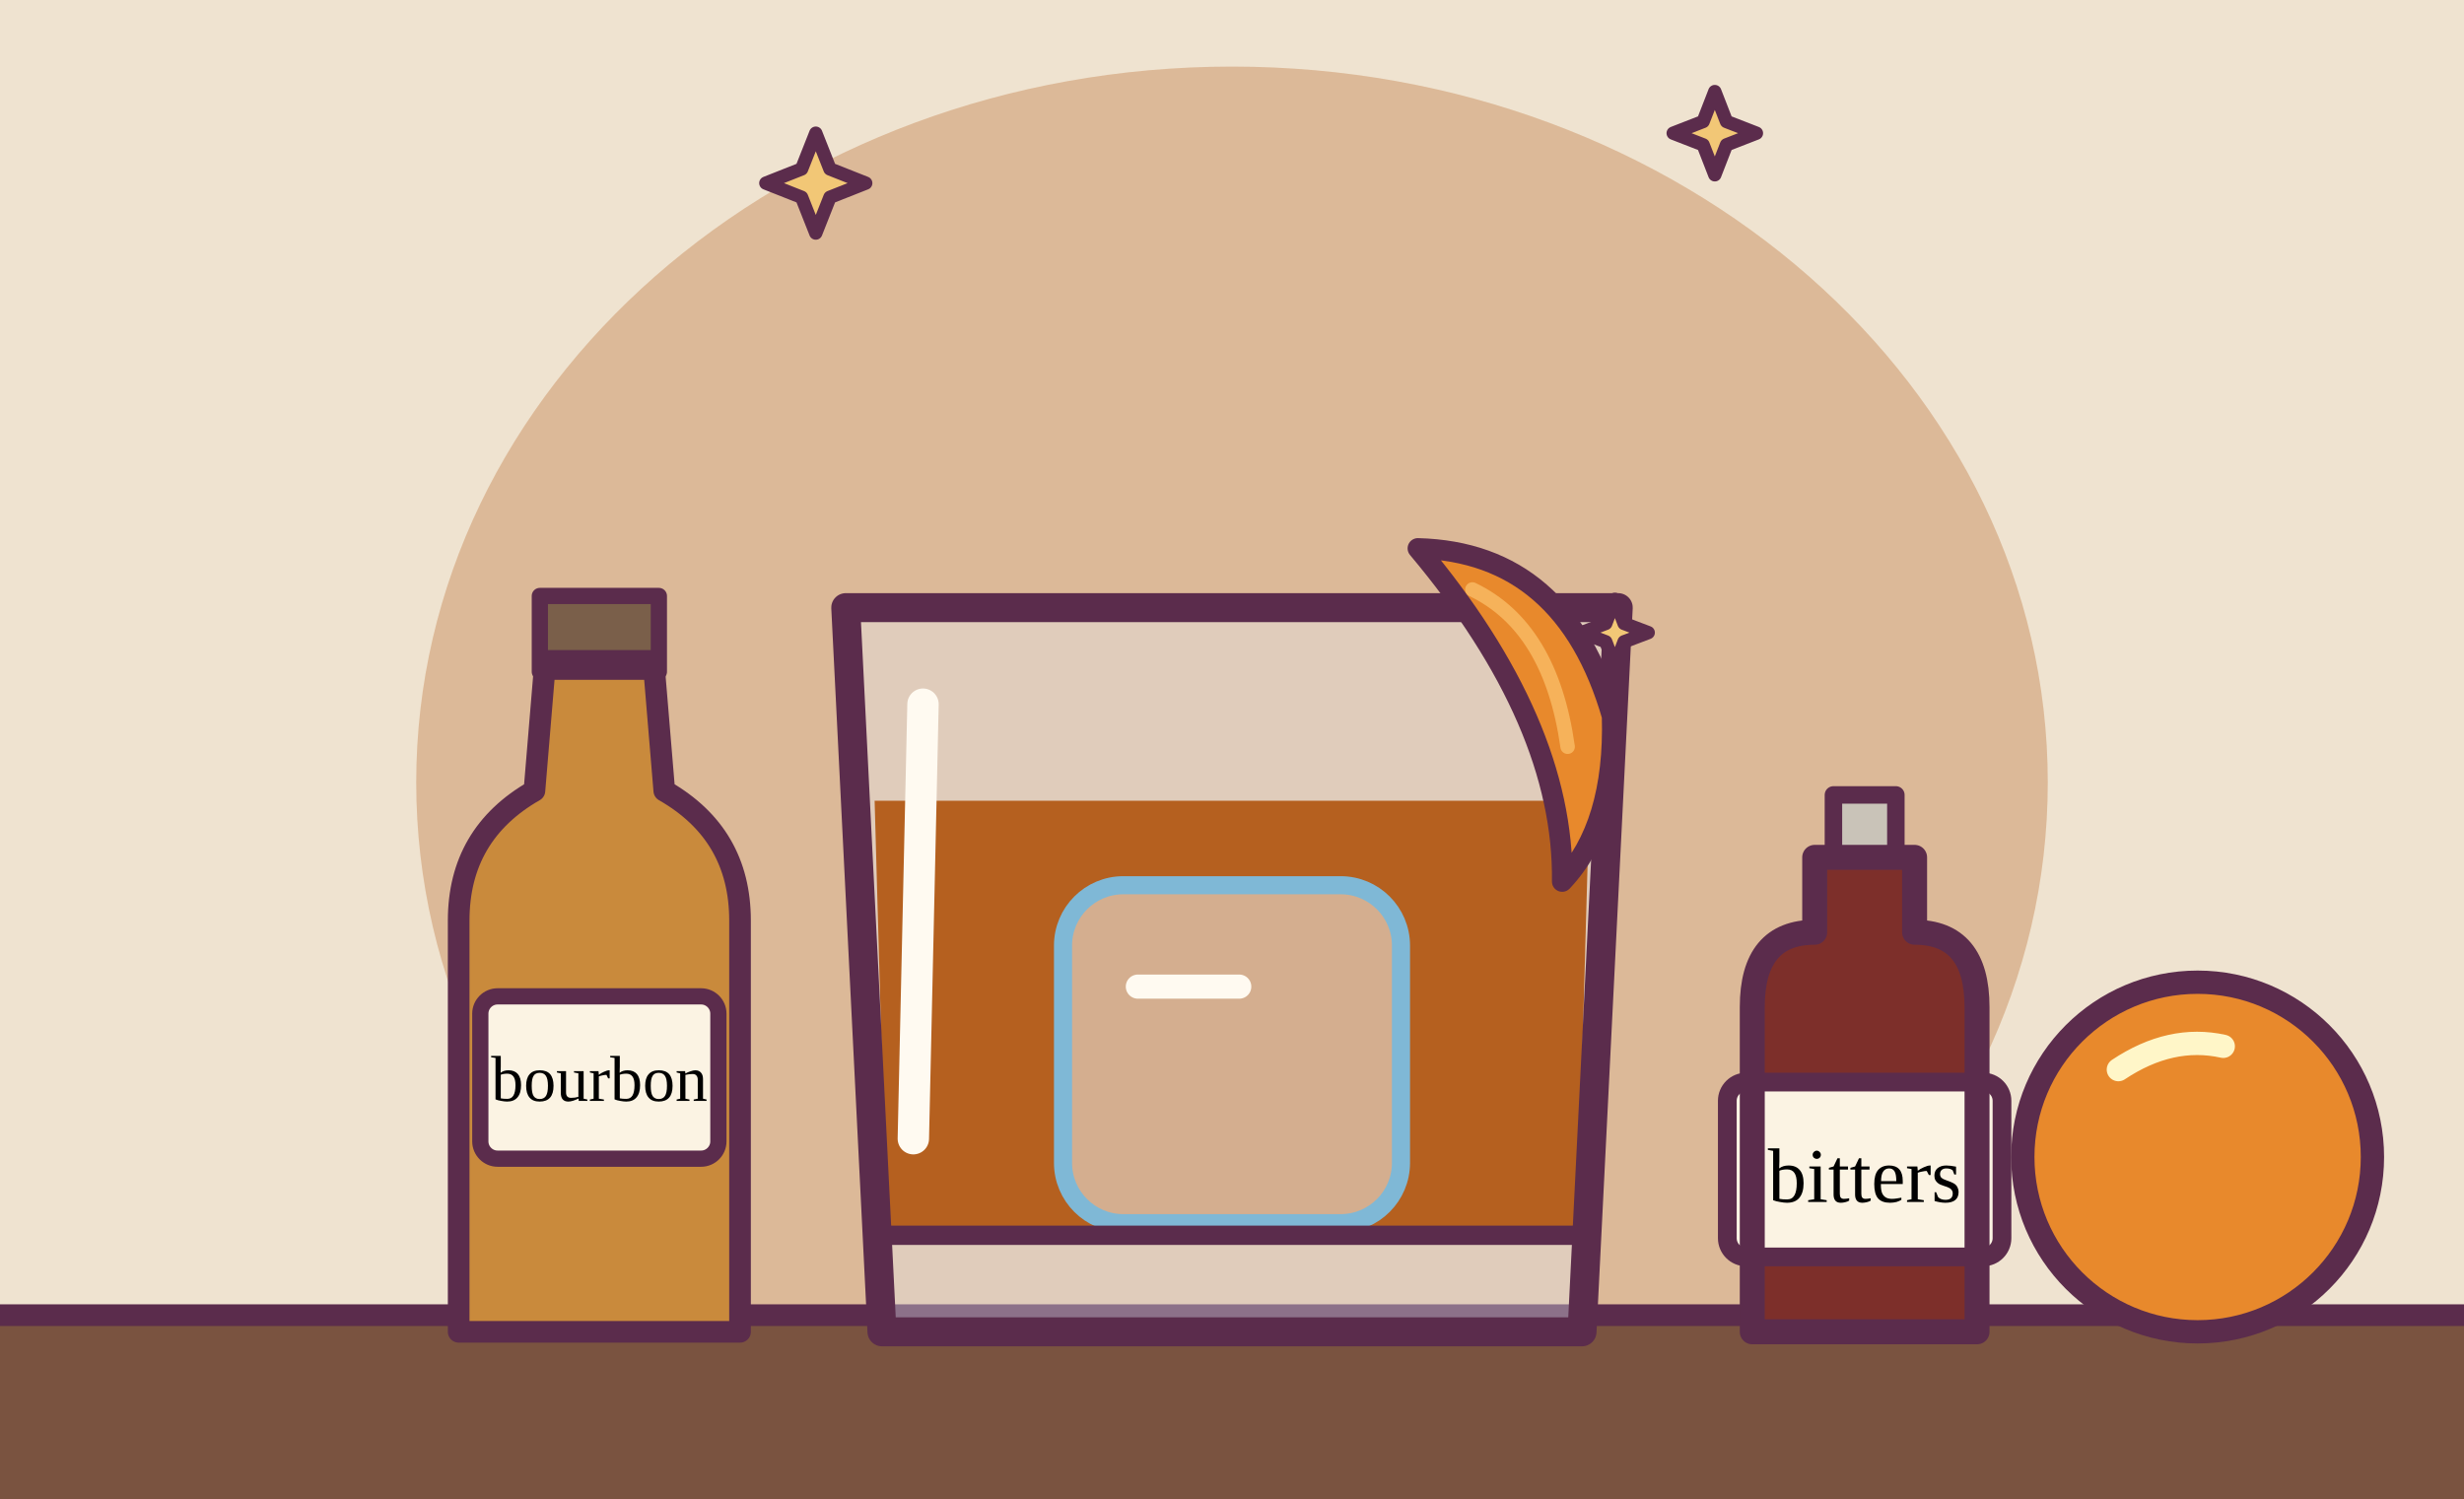
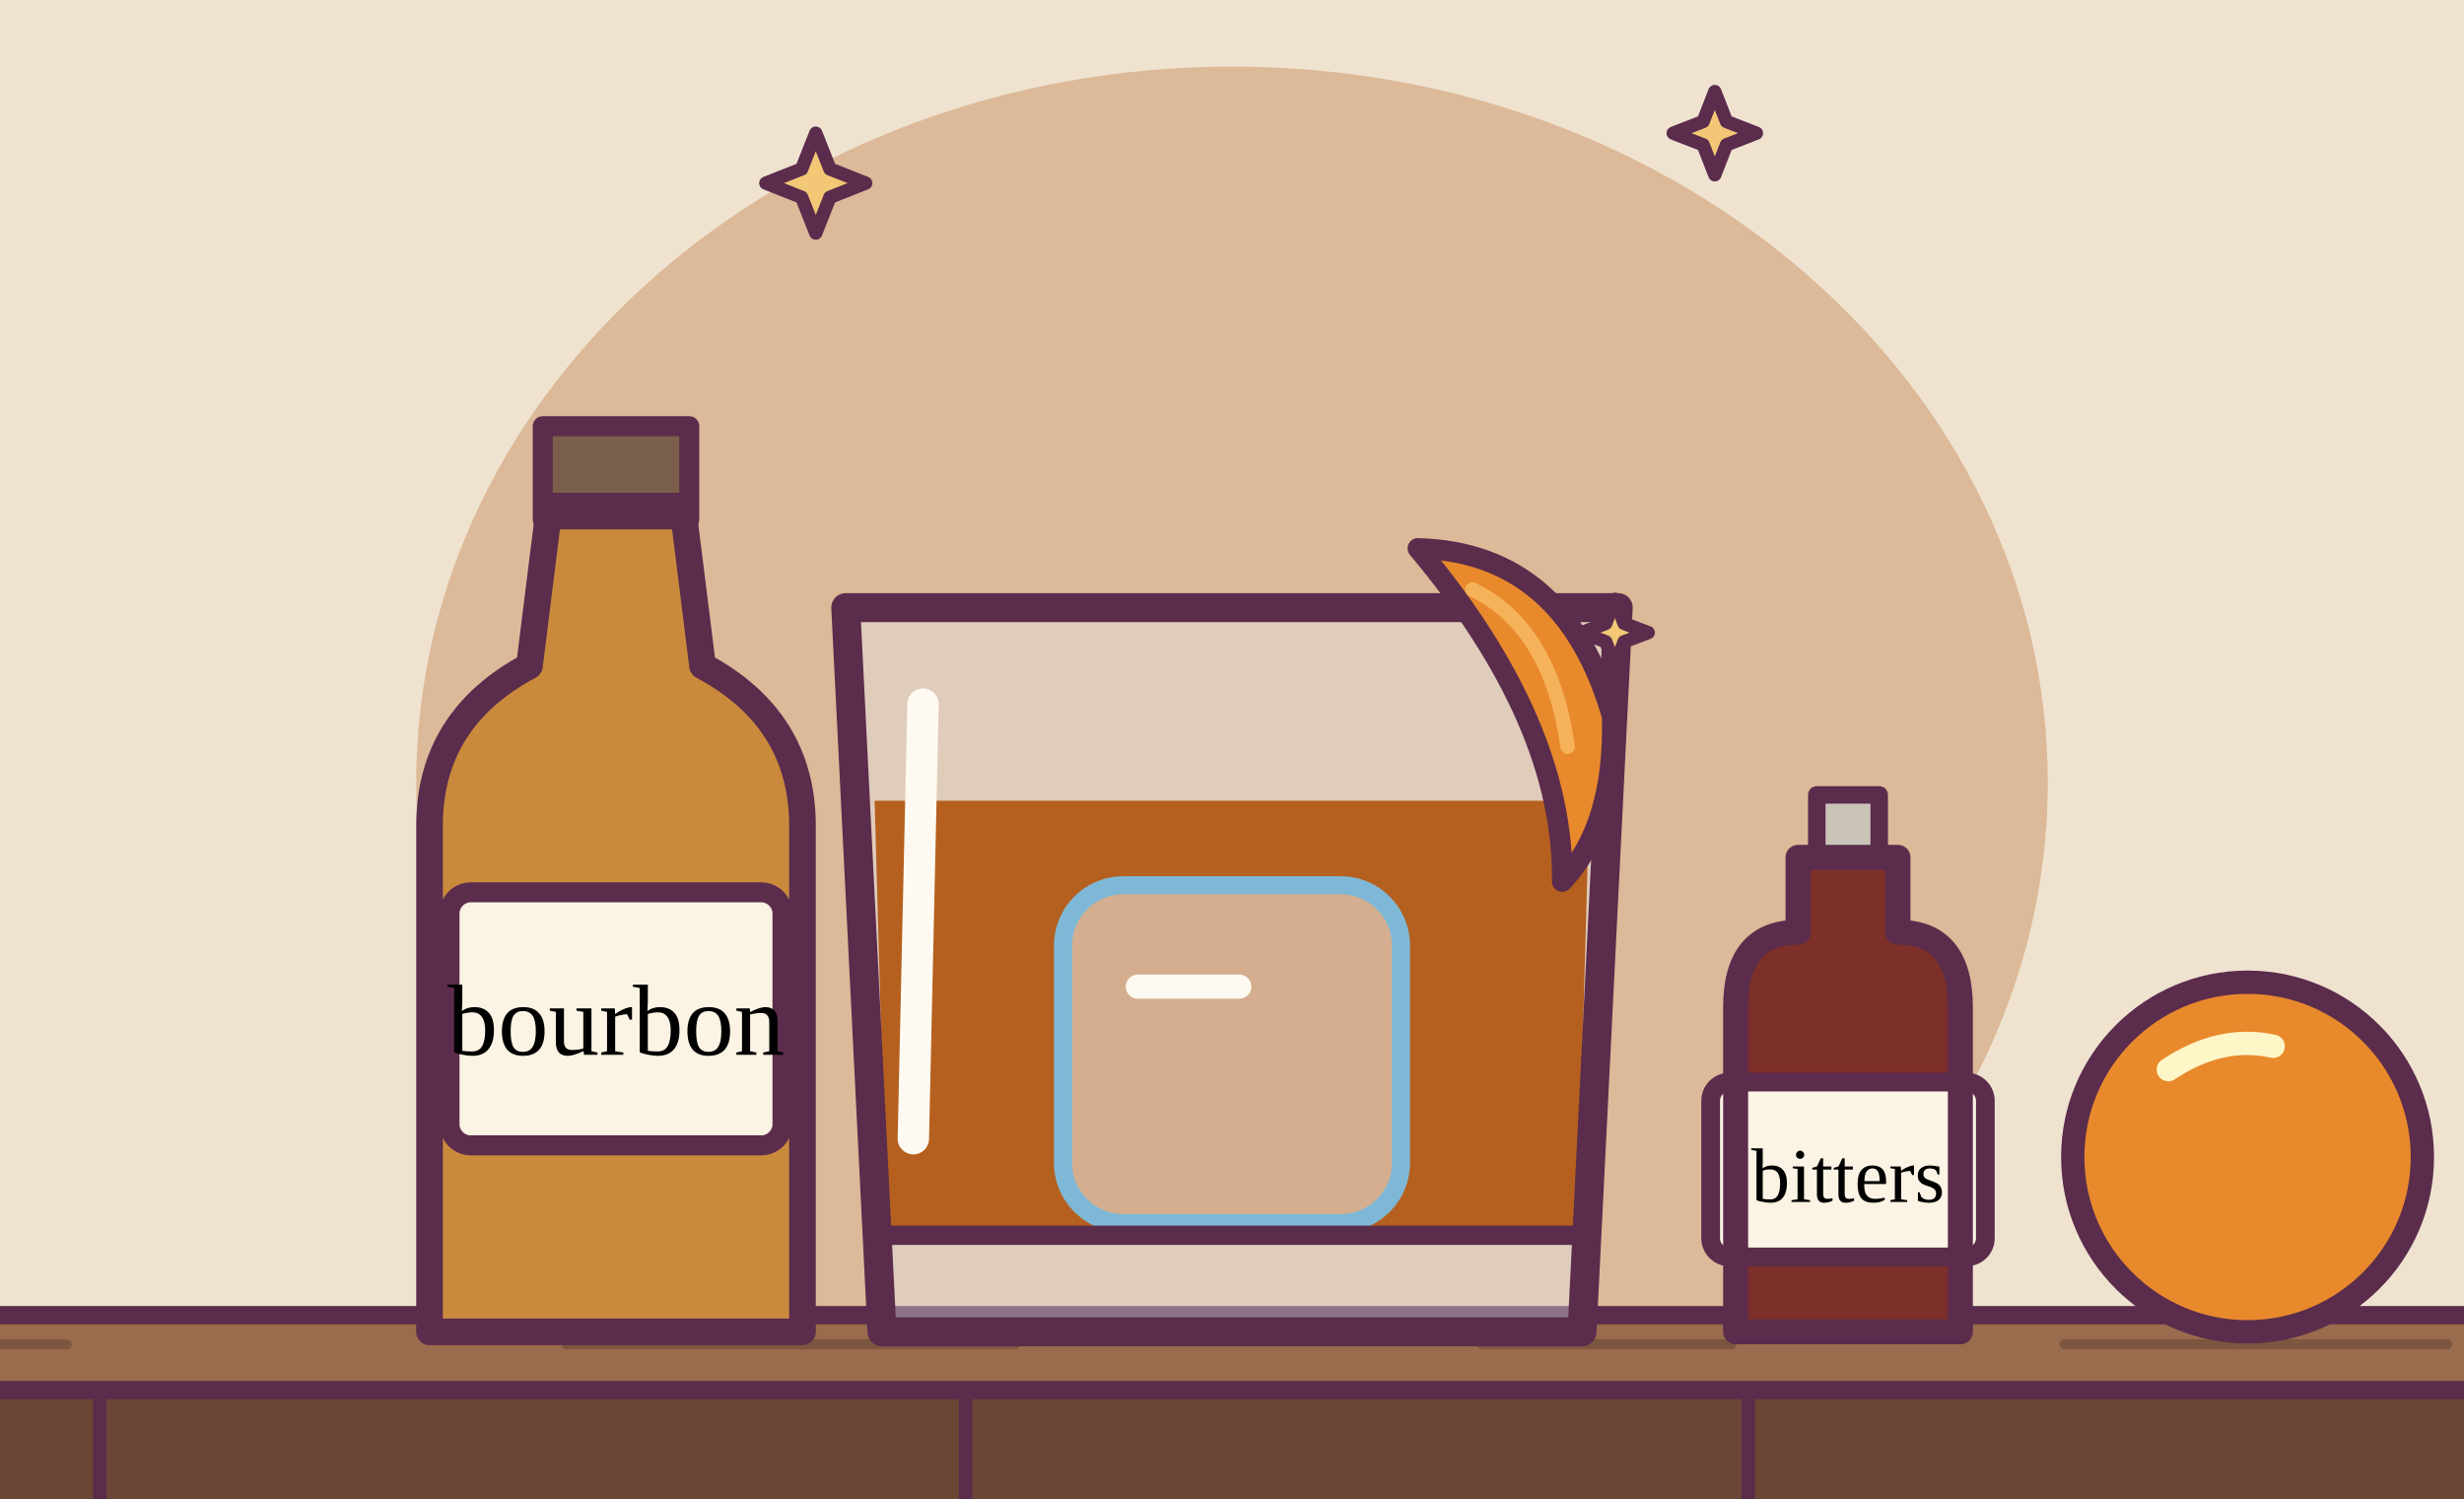
<svg viewBox="0 0 296 180" role="img" aria-label="an Old Fashioned in a rocks glass, garnished with an orange peel, next to a bottle of bourbon, a bottle of bitters and an orange">
  <g transform="translate(-52 -24)">
    <g filter="url(#wash)">
      <rect x="0" y="0" width="400" height="236" fill="#efe3d0" />
      <ellipse cx="200" cy="118" rx="98" ry="86" fill="#b5601f" opacity=".32" />
-       <rect x="0" y="182" width="400" height="54" fill="#7a5340" />
    </g>
-     <g filter="url(#crayon)" fill="none" stroke="#5b2c4c" stroke-width="2.6" stroke-linecap="round" stroke-linejoin="round">
-       <path d="M0 182 H400" />
+     <rect x="0" y="182" width="400" height="54" fill="#6e4b39" />
+     <g filter="url(#wash)">
+       <rect x="0" y="182" width="400" height="9" fill="#9a6b4c" />
+       <rect x="0" y="191" width="400" height="45" fill="#6b4634" />
    </g>
-     <g transform="translate(124 184)">
-       <g transform="translate(0 0) scale(1.3)">
+     <g filter="url(#crayon)" fill="none" stroke="#5b2c4c" stroke-width="2.2" stroke-linecap="round" stroke-linejoin="round">
+       <path d="M0 182 H400 M0 191 H400" />
+       <path d="M64 191 V236" stroke-width="1.6" />
+       <path d="M168 191 V236" stroke-width="1.6" />
+       <path d="M262 191 V236" stroke-width="1.6" />
+       <path d="M352 191 V236" stroke-width="1.6" />
+       <path d="M22 185.5 h38" stroke="#7d5640" stroke-width="1.2" />
+       <path d="M120 185.5 h54" stroke="#7d5640" stroke-width="1.2" />
+       <path d="M230 185.5 h30" stroke="#7d5640" stroke-width="1.2" />
+       <path d="M300 185.5 h46" stroke="#7d5640" stroke-width="1.2" />
+     </g>
+     <g transform="translate(126 184)">
+       <g transform="translate(0 0) scale(1.6)">
        <g filter="url(#wash)">
-           <path d="M-13 0 L-13 -38 Q-13 -46 -6 -50 L-5 -62 L5 -62 L6 -50 Q13 -46 13 -38 L13 0Z" fill="#c98a3c" />
-           <rect x="-11" y="-31" width="22" height="15" rx="1.6" fill="#fbf3e3" />
+           <path d="M-14 0 L-14 -38 Q-14 -46 -6.5 -50 L-5 -62 L5 -62 L6.5 -50 Q14 -46 14 -38 L14 0Z" fill="#c98a3c" />
+           <rect x="-12.5" y="-33" width="25" height="19" rx="1.6" fill="#fbf3e3" />
          <path d="M-5.5 -68 h11 v7 h-11Z" fill="#7a5f4a" />
        </g>
        <g filter="url(#crayon)" fill="none" stroke="#5b2c4c" stroke-width="2.6" stroke-linecap="round" stroke-linejoin="round">
-           <path d="M-13 0 L-13 -38 Q-13 -46 -6 -50 L-5 -62 L5 -62 L6 -50 Q13 -46 13 -38 L13 0Z" stroke-width="2" />
-           <rect x="-11" y="-31" width="22" height="15" rx="1.6" stroke-width="1.5" />
+           <path d="M-14 0 L-14 -38 Q-14 -46 -6.5 -50 L-5 -62 L5 -62 L6.5 -50 Q14 -46 14 -38 L14 0Z" stroke-width="2" />
+           <rect x="-12.5" y="-33" width="25" height="19" rx="1.6" stroke-width="1.5" />
          <path d="M-5.5 -68 h11 v7 h-11Z" stroke-width="1.5" />
        </g>
-         <text class="letter" x="0" y="-21.34" font-size="6" text-anchor="middle">bourbon</text>
+         <text class="letter" x="0" y="-20.8" font-size="7.6" text-anchor="middle" textLength="22" lengthAdjust="spacingAndGlyphs">bourbon</text>
      </g>
    </g>
-     <g transform="translate(276 184)">
+     <g transform="translate(274 184)">
      <g transform="translate(0 -27) scale(1.5)">
        <g filter="url(#wash)">
          <path d="M-9 -8 Q-9 -14 -4 -14 L-4 -20 L4 -20 L4 -14 Q9 -14 9 -8 L9 18 L-9 18Z" fill="#7d2f2a" />
          <rect x="-11" y="-2" width="22" height="14" rx="1.5" fill="#fbf3e3" />
          <rect x="-2.5" y="-25" width="5" height="5" fill="#c9c3b8" />
        </g>
        <g filter="url(#crayon)" fill="none" stroke="#5b2c4c" stroke-width="2" stroke-linecap="round" stroke-linejoin="round">
          <path d="M-9 -8 Q-9 -14 -4 -14 L-4 -20 L4 -20 L4 -14 Q9 -14 9 -8 L9 18 L-9 18Z" />
          <rect x="-11" y="-2" width="22" height="14" rx="1.5" stroke-width="1.5" />
          <rect x="-2.5" y="-25" width="5" height="5" stroke-width="1.4" />
        </g>
        <text class="letter" x="0" y="7.6" font-size="6.2" text-anchor="middle">bitters</text>
      </g>
    </g>
-     <g transform="translate(316 184)">
+     <g transform="translate(322 184)">
      <g transform="translate(0 0) scale(1.4)">
        <g filter="url(#wash)">
          <ellipse cx="0" cy="-15" rx="15" ry="15" fill="#e8892c" />
        </g>
        <g filter="url(#crayon)" fill="none" stroke="#5b2c4c" stroke-width="2.6" stroke-linecap="round" stroke-linejoin="round">
          <ellipse cx="0" cy="-15" rx="15" ry="15" stroke-width="2" />
          <path d="M-6.8 -22.5 q4.5 -3 9 -2" stroke="#fff6c8" stroke-width="2" />
        </g>
      </g>
    </g>
    <g transform="translate(200 184) scale(1.45)">
      <g filter="url(#wash)">
        <path d="M-32 -60 L32 -60 L29 0 L-29 0Z" fill="#e7f1fb" opacity=".35" />
      </g>
      <clipPath id="old-fashioned-hero">
        <path d="M-30 -58 L30 -58 L28.6 -8 L-28.6 -8Z" />
      </clipPath>
      <g clip-path="url(#old-fashioned-hero)">
        <g filter="url(#wash)">
          <rect x="-40" y="-44" width="80" height="38" fill="#b5601f" />
        </g>
        <g>
          <g>
            <g filter="url(#wash)">
              <rect x="-14" y="-37" width="28" height="28" rx="5" fill="#f4fbff" opacity=".5" />
            </g>
            <g filter="url(#crayon)" fill="none" stroke="#5b2c4c" stroke-width="2.6" stroke-linecap="round" stroke-linejoin="round">
              <rect x="-14" y="-37" width="28" height="28" rx="5" stroke="#7fb8d6" stroke-width="1.5" />
              <path d="M-7.8 -28.6 h8.4" stroke="#fffaf1" stroke-width="2" />
            </g>
          </g>
        </g>
      </g>
      <g filter="url(#crayon)" fill="none" stroke="#5b2c4c" stroke-width="2.6" stroke-linecap="round" stroke-linejoin="round">
        <path d="M-32 -60 L32 -60 L29 0 L-29 0Z" stroke-width="2.4" />
        <path d="M-28.6 -8 H28.6" stroke-width="1.6" />
        <path d="M-25.6 -52 L-26.4 -16" stroke="#fffaf1" stroke-width="2.6" />
      </g>
      <g transform="translate(24 -54) rotate(-8)">
        <g filter="url(#wash)">
          <path d="M-7 -12 Q5 -10 7 4 Q6 13 1 17 Q3 4 -7 -12Z" fill="#e8892c" />
        </g>
        <g filter="url(#crayon)" fill="none" stroke="#5b2c4c" stroke-width="2.6" stroke-linecap="round" stroke-linejoin="round">
          <path d="M-7 -12 Q5 -10 7 4 Q6 13 1 17 Q3 4 -7 -12Z" stroke-width="1.7" />
          <path d="M-3 -8 Q3 -4 3 6" stroke="#f6b25a" stroke-width="1.2" />
        </g>
      </g>
    </g>
    <g class="twinkle" style="transform-origin:150px 46px">
      <path d="M150 40 L151.7 44.3 L156 46 L151.7 47.7 L150 52 L148.3 47.7 L144 46 L148.3 44.3Z" fill="#f2c776" stroke="#5b2c4c" stroke-width="1.6" stroke-linejoin="round" />
    </g>
    <g class="twinkle d2" style="transform-origin:258px 40px">
      <path d="M258 35 L259.4 38.6 L263 40 L259.4 41.4 L258 45 L256.6 41.4 L253 40 L256.6 38.6Z" fill="#f2c776" stroke="#5b2c4c" stroke-width="1.6" stroke-linejoin="round" />
    </g>
    <g class="twinkle d3" style="transform-origin:246px 100px">
      <path d="M246 96 L247.1 98.9 L250 100 L247.1 101.1 L246 104 L244.9 101.1 L242 100 L244.9 98.9Z" fill="#f2c776" stroke="#5b2c4c" stroke-width="1.6" stroke-linejoin="round" />
    </g>
  </g>
</svg>
